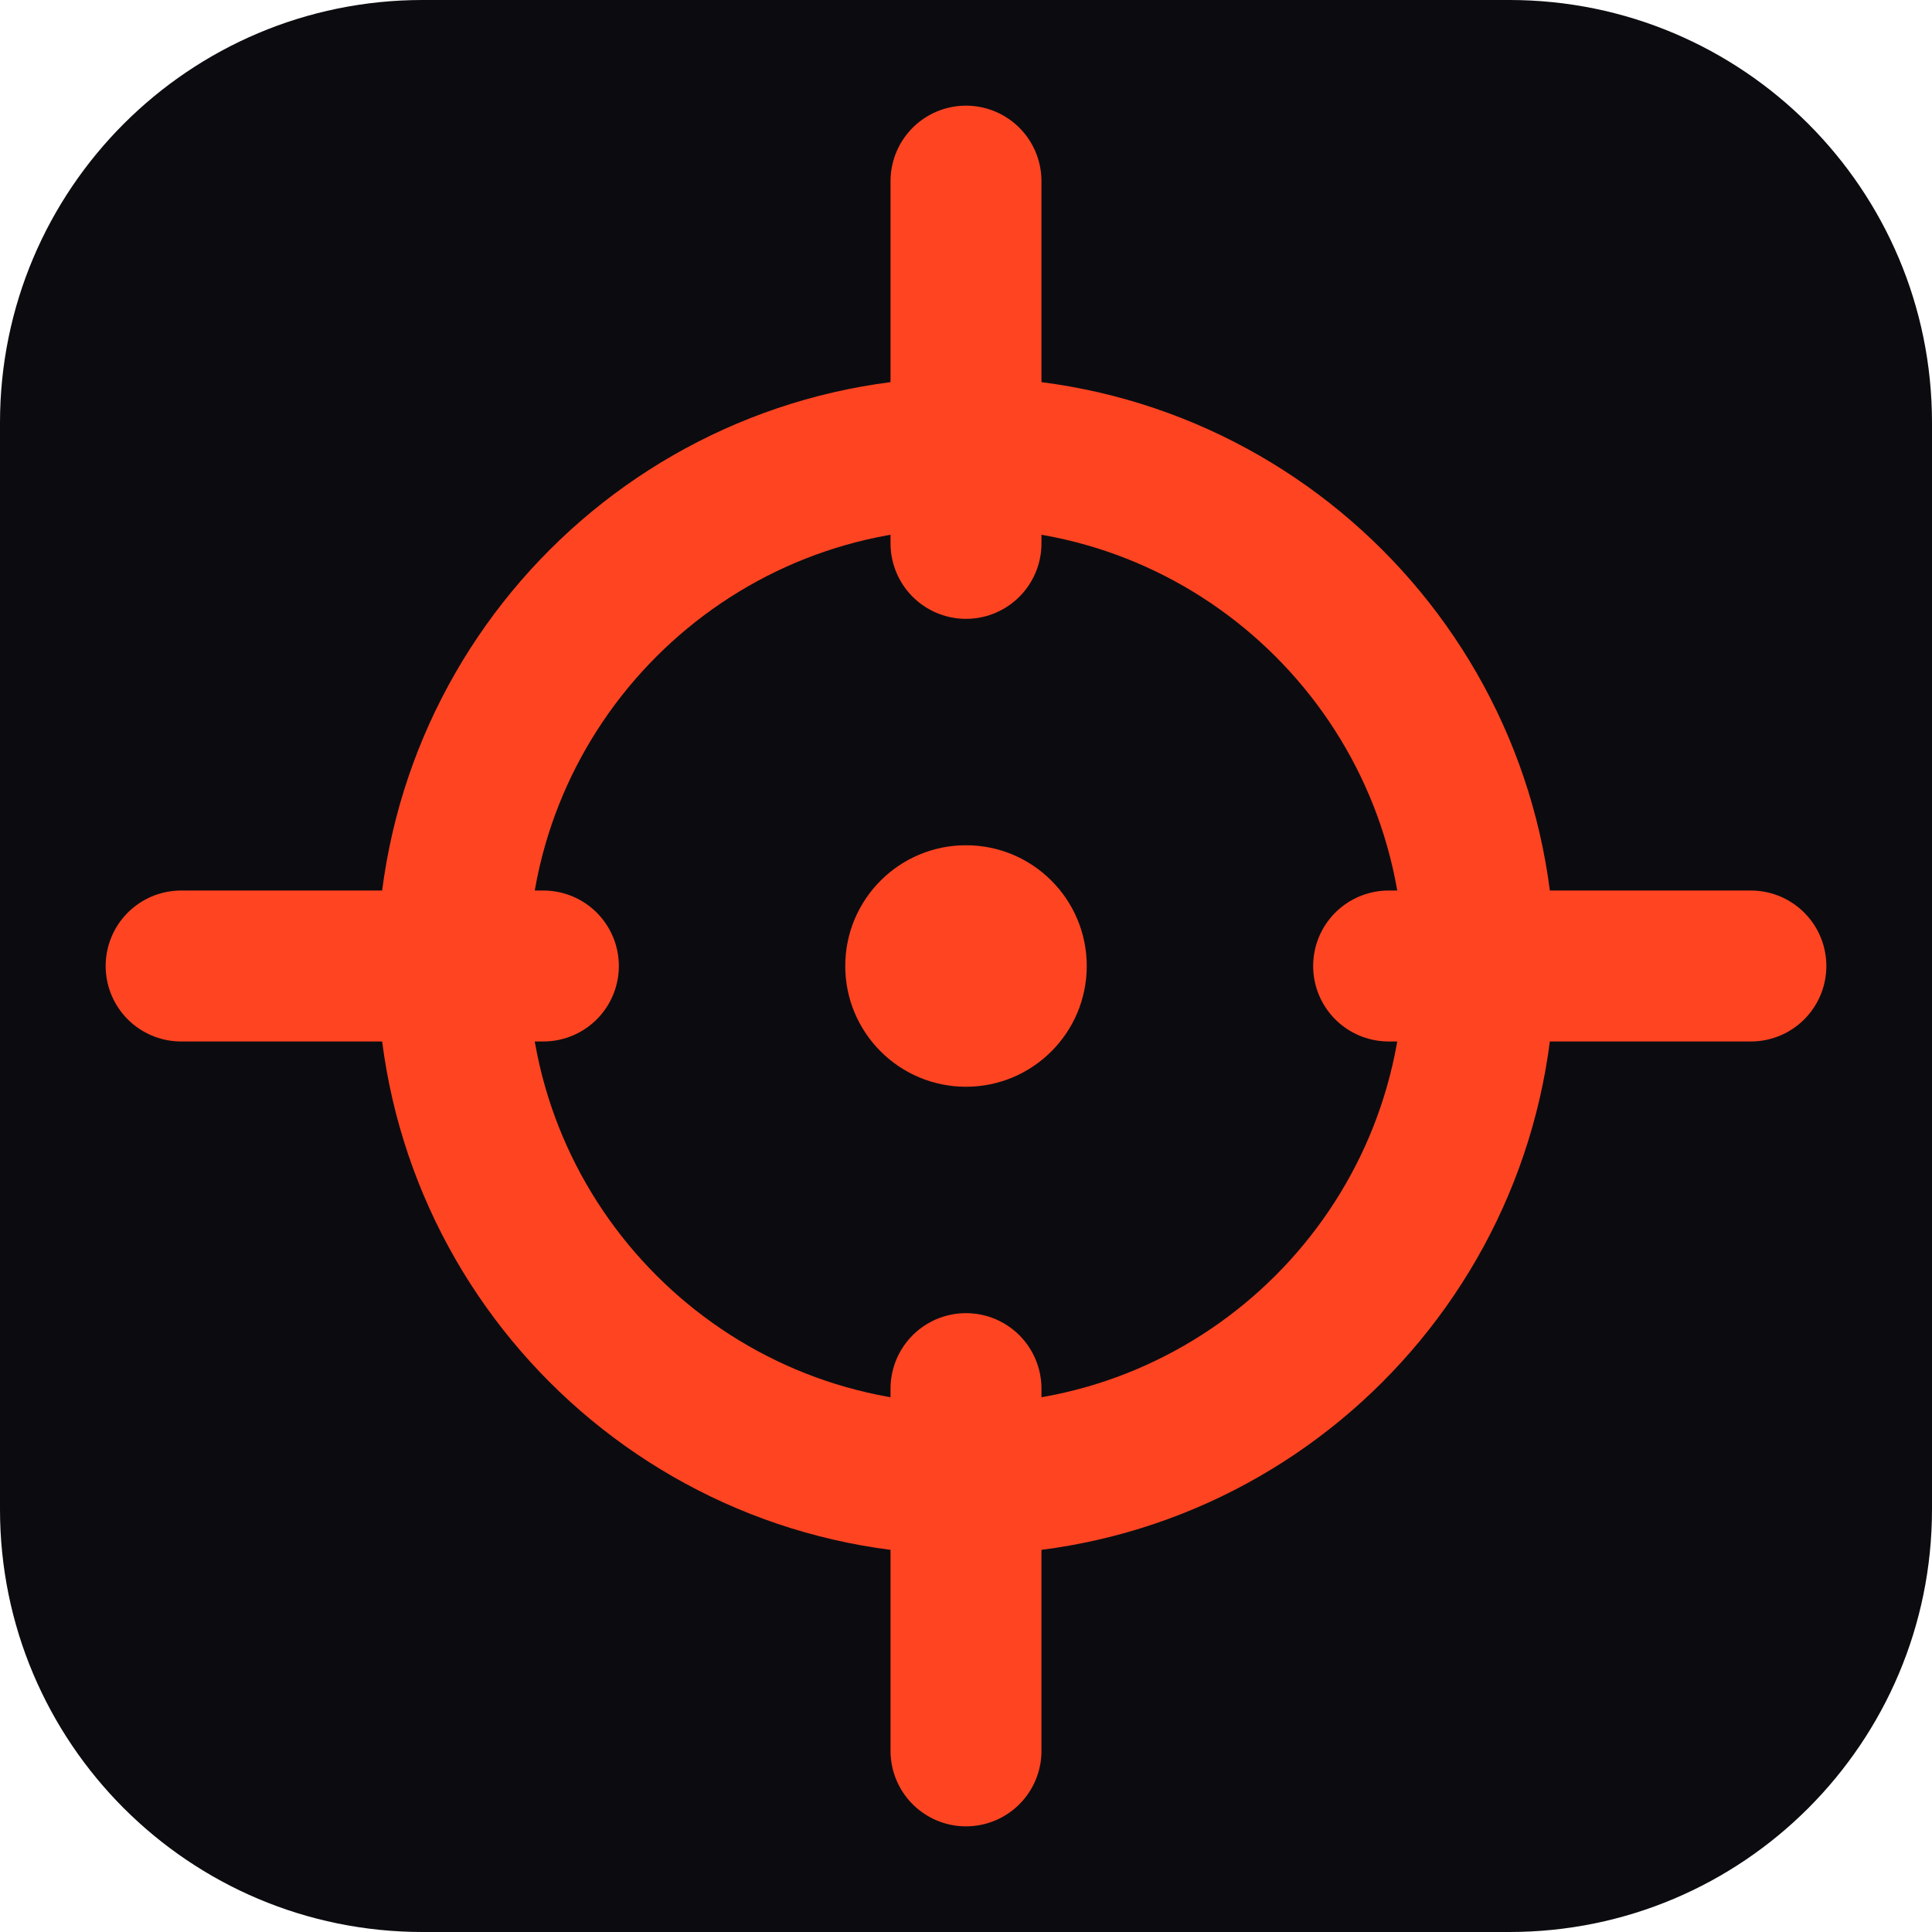
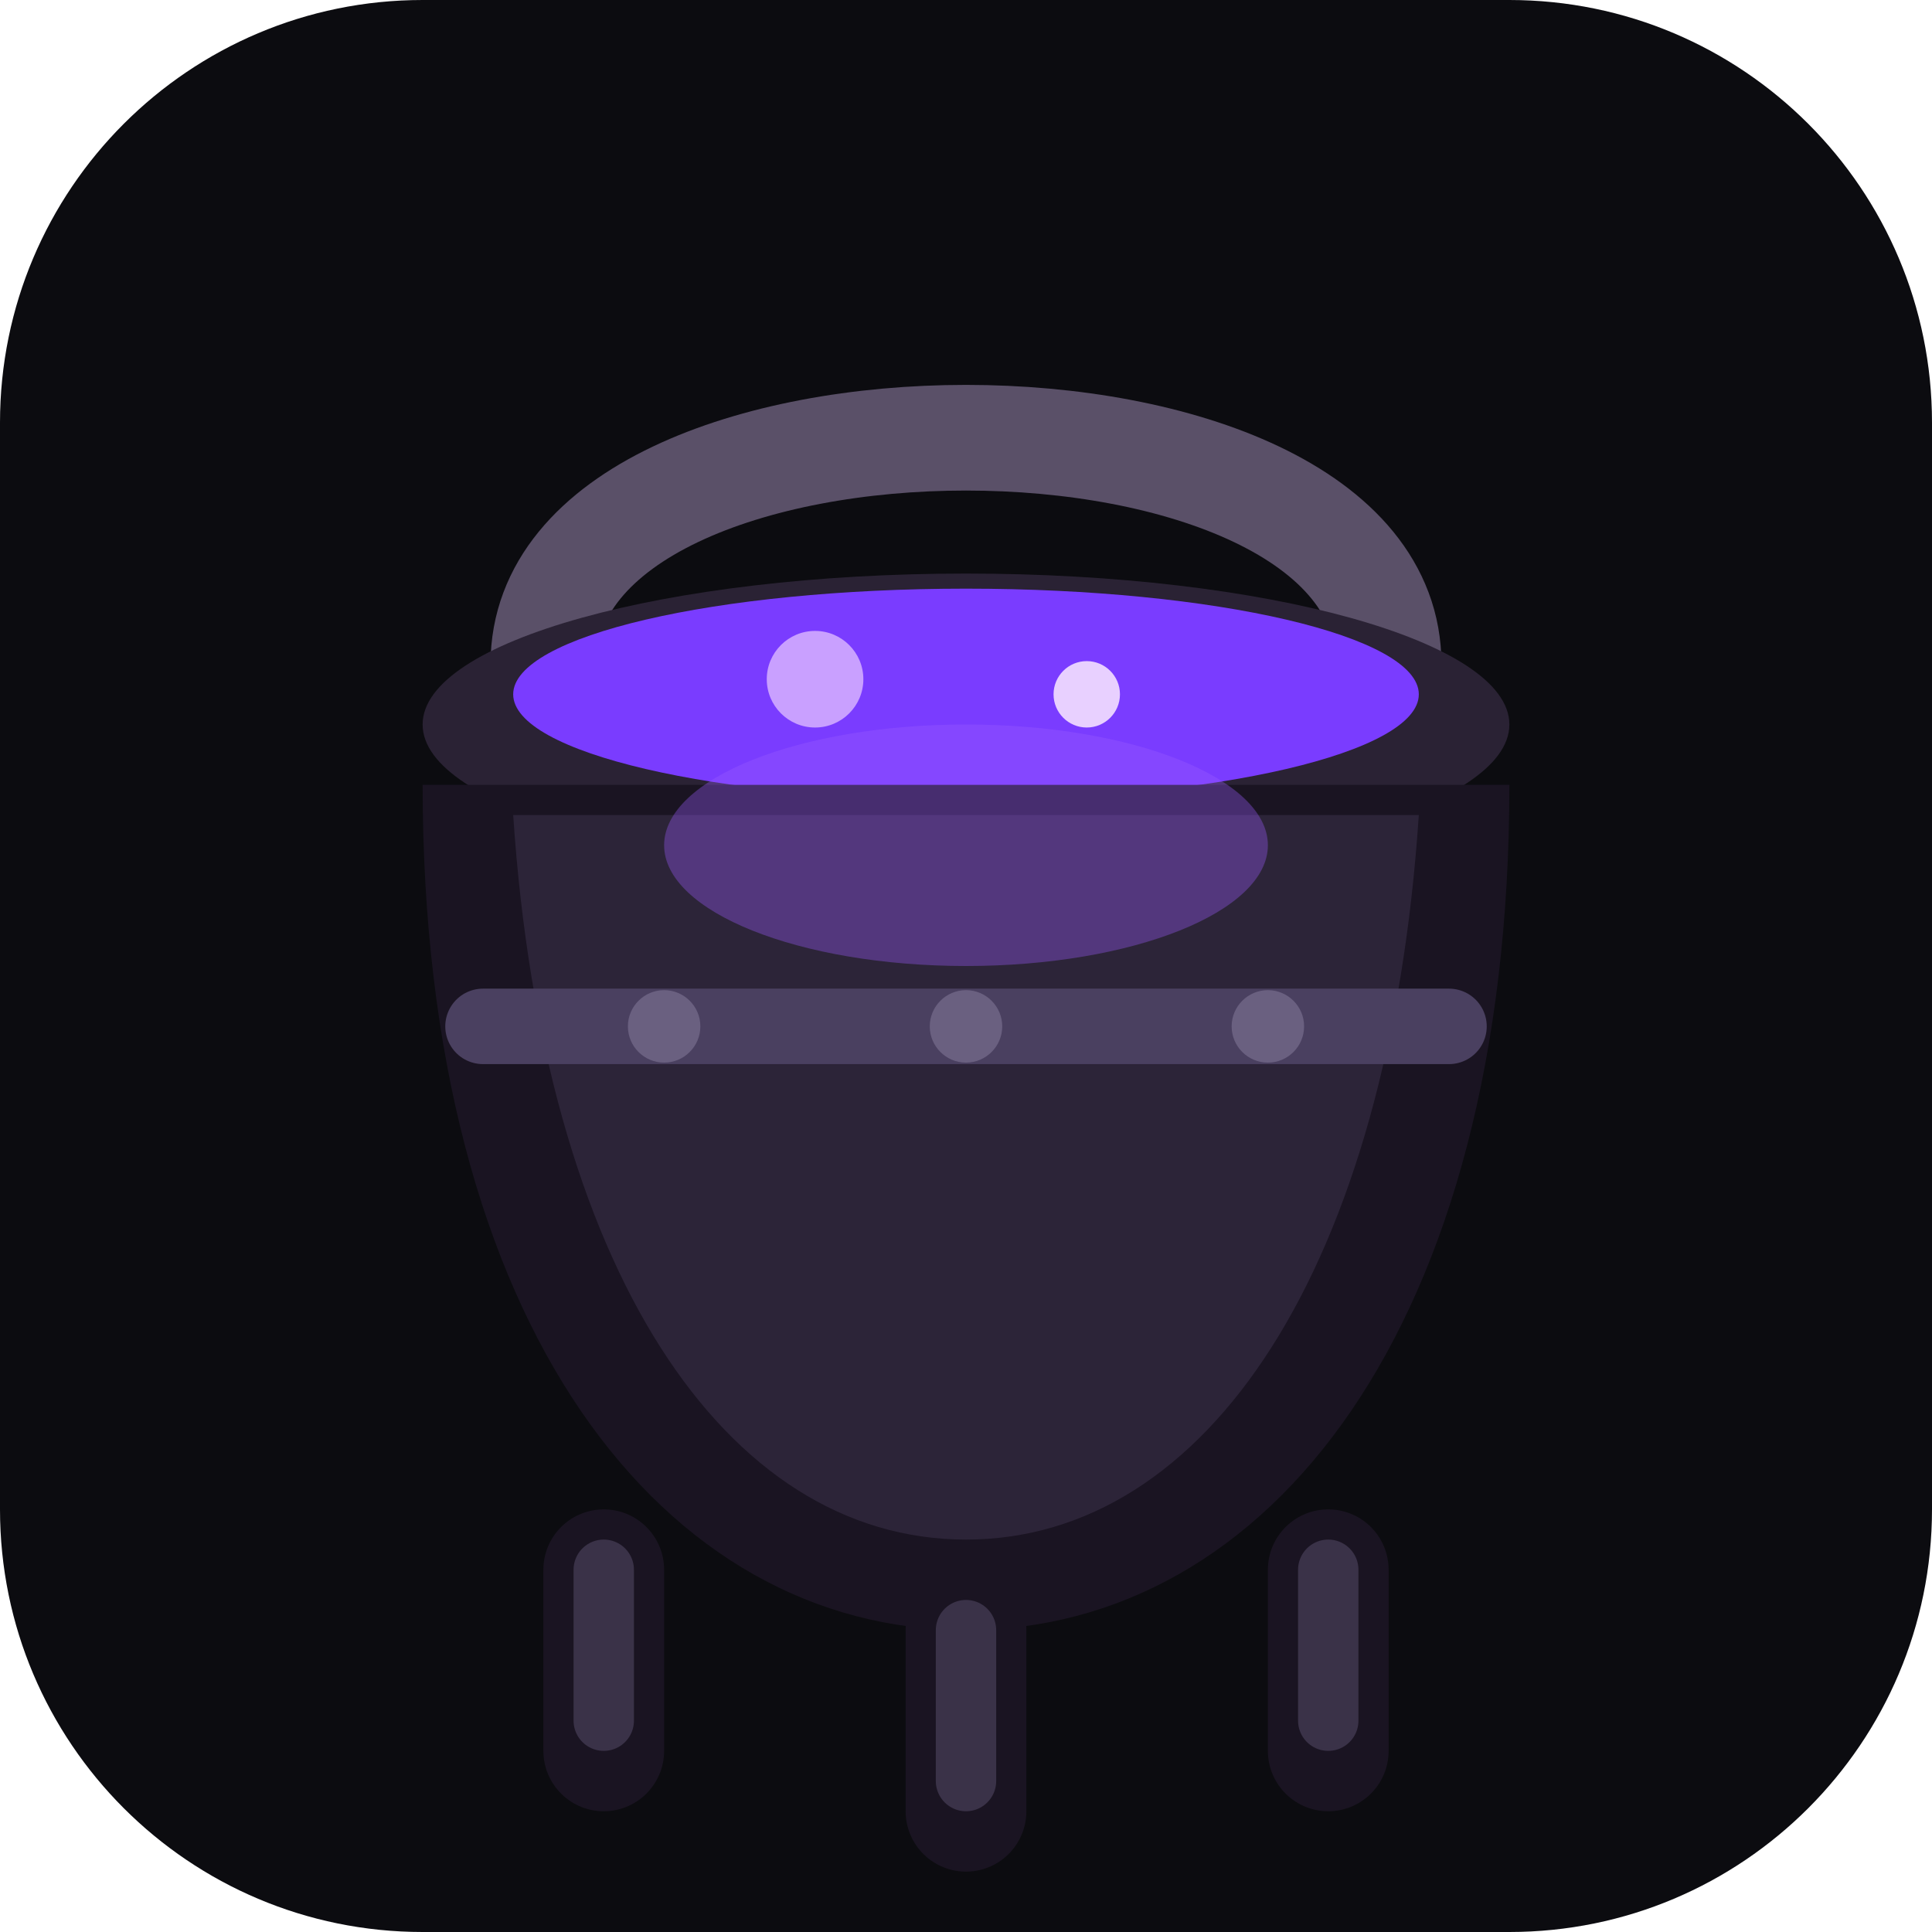
<svg xmlns="http://www.w3.org/2000/svg" viewBox="0 0 64 64">
  <rect width="64" height="64" rx="14" fill="#0c0c10" />
-   <g stroke="#f42" stroke-width="5" stroke-linecap="round" fill="none">
-     <circle cx="32" cy="32" r="17" />
-     <path d="M32 6v12M32 46v12M6 32h12M46 32h12" />
-   </g>
-   <circle cx="32" cy="32" r="4" fill="#f42" />
+   <path d="M18 22c0-10 28-10 28 0" fill="none" stroke="#5a5068" stroke-width="3.5" stroke-linecap="round" />
+   <ellipse cx="32" cy="24" rx="18" ry="5" fill="#2a2234" />
+   <ellipse cx="32" cy="23" rx="15" ry="3.5" fill="#7a3cff" />
+   <circle cx="27" cy="22.5" r="1.6" fill="#c9a0ff" />
+   <circle cx="36" cy="23" r="1.1" fill="#e8d0ff" />
+   <path d="M14 26c0 18 8 28 18 28s18-10 18-28" fill="#1a1422" />
+   <path d="M17 27c1 15 7 24 15 24s14-9 15-24" fill="#2c2438" />
+   <path d="M16 34h32" stroke="#4a4060" stroke-width="2.5" stroke-linecap="round" />
+   <circle cx="22" cy="34" r="1.2" fill="#6a6080" />
+   <circle cx="32" cy="34" r="1.2" fill="#6a6080" />
+   <circle cx="42" cy="34" r="1.2" fill="#6a6080" />
+   <path d="M20 52v6M32 54v6M44 52v6" stroke="#1a1422" stroke-width="4" stroke-linecap="round" />
+   <path d="M20 52v5M32 54v5M44 52v5" stroke="#3a3248" stroke-width="2" stroke-linecap="round" />
+   <ellipse cx="32" cy="28" rx="10" ry="4" fill="#9b5cff" opacity="0.35" />
</svg>
